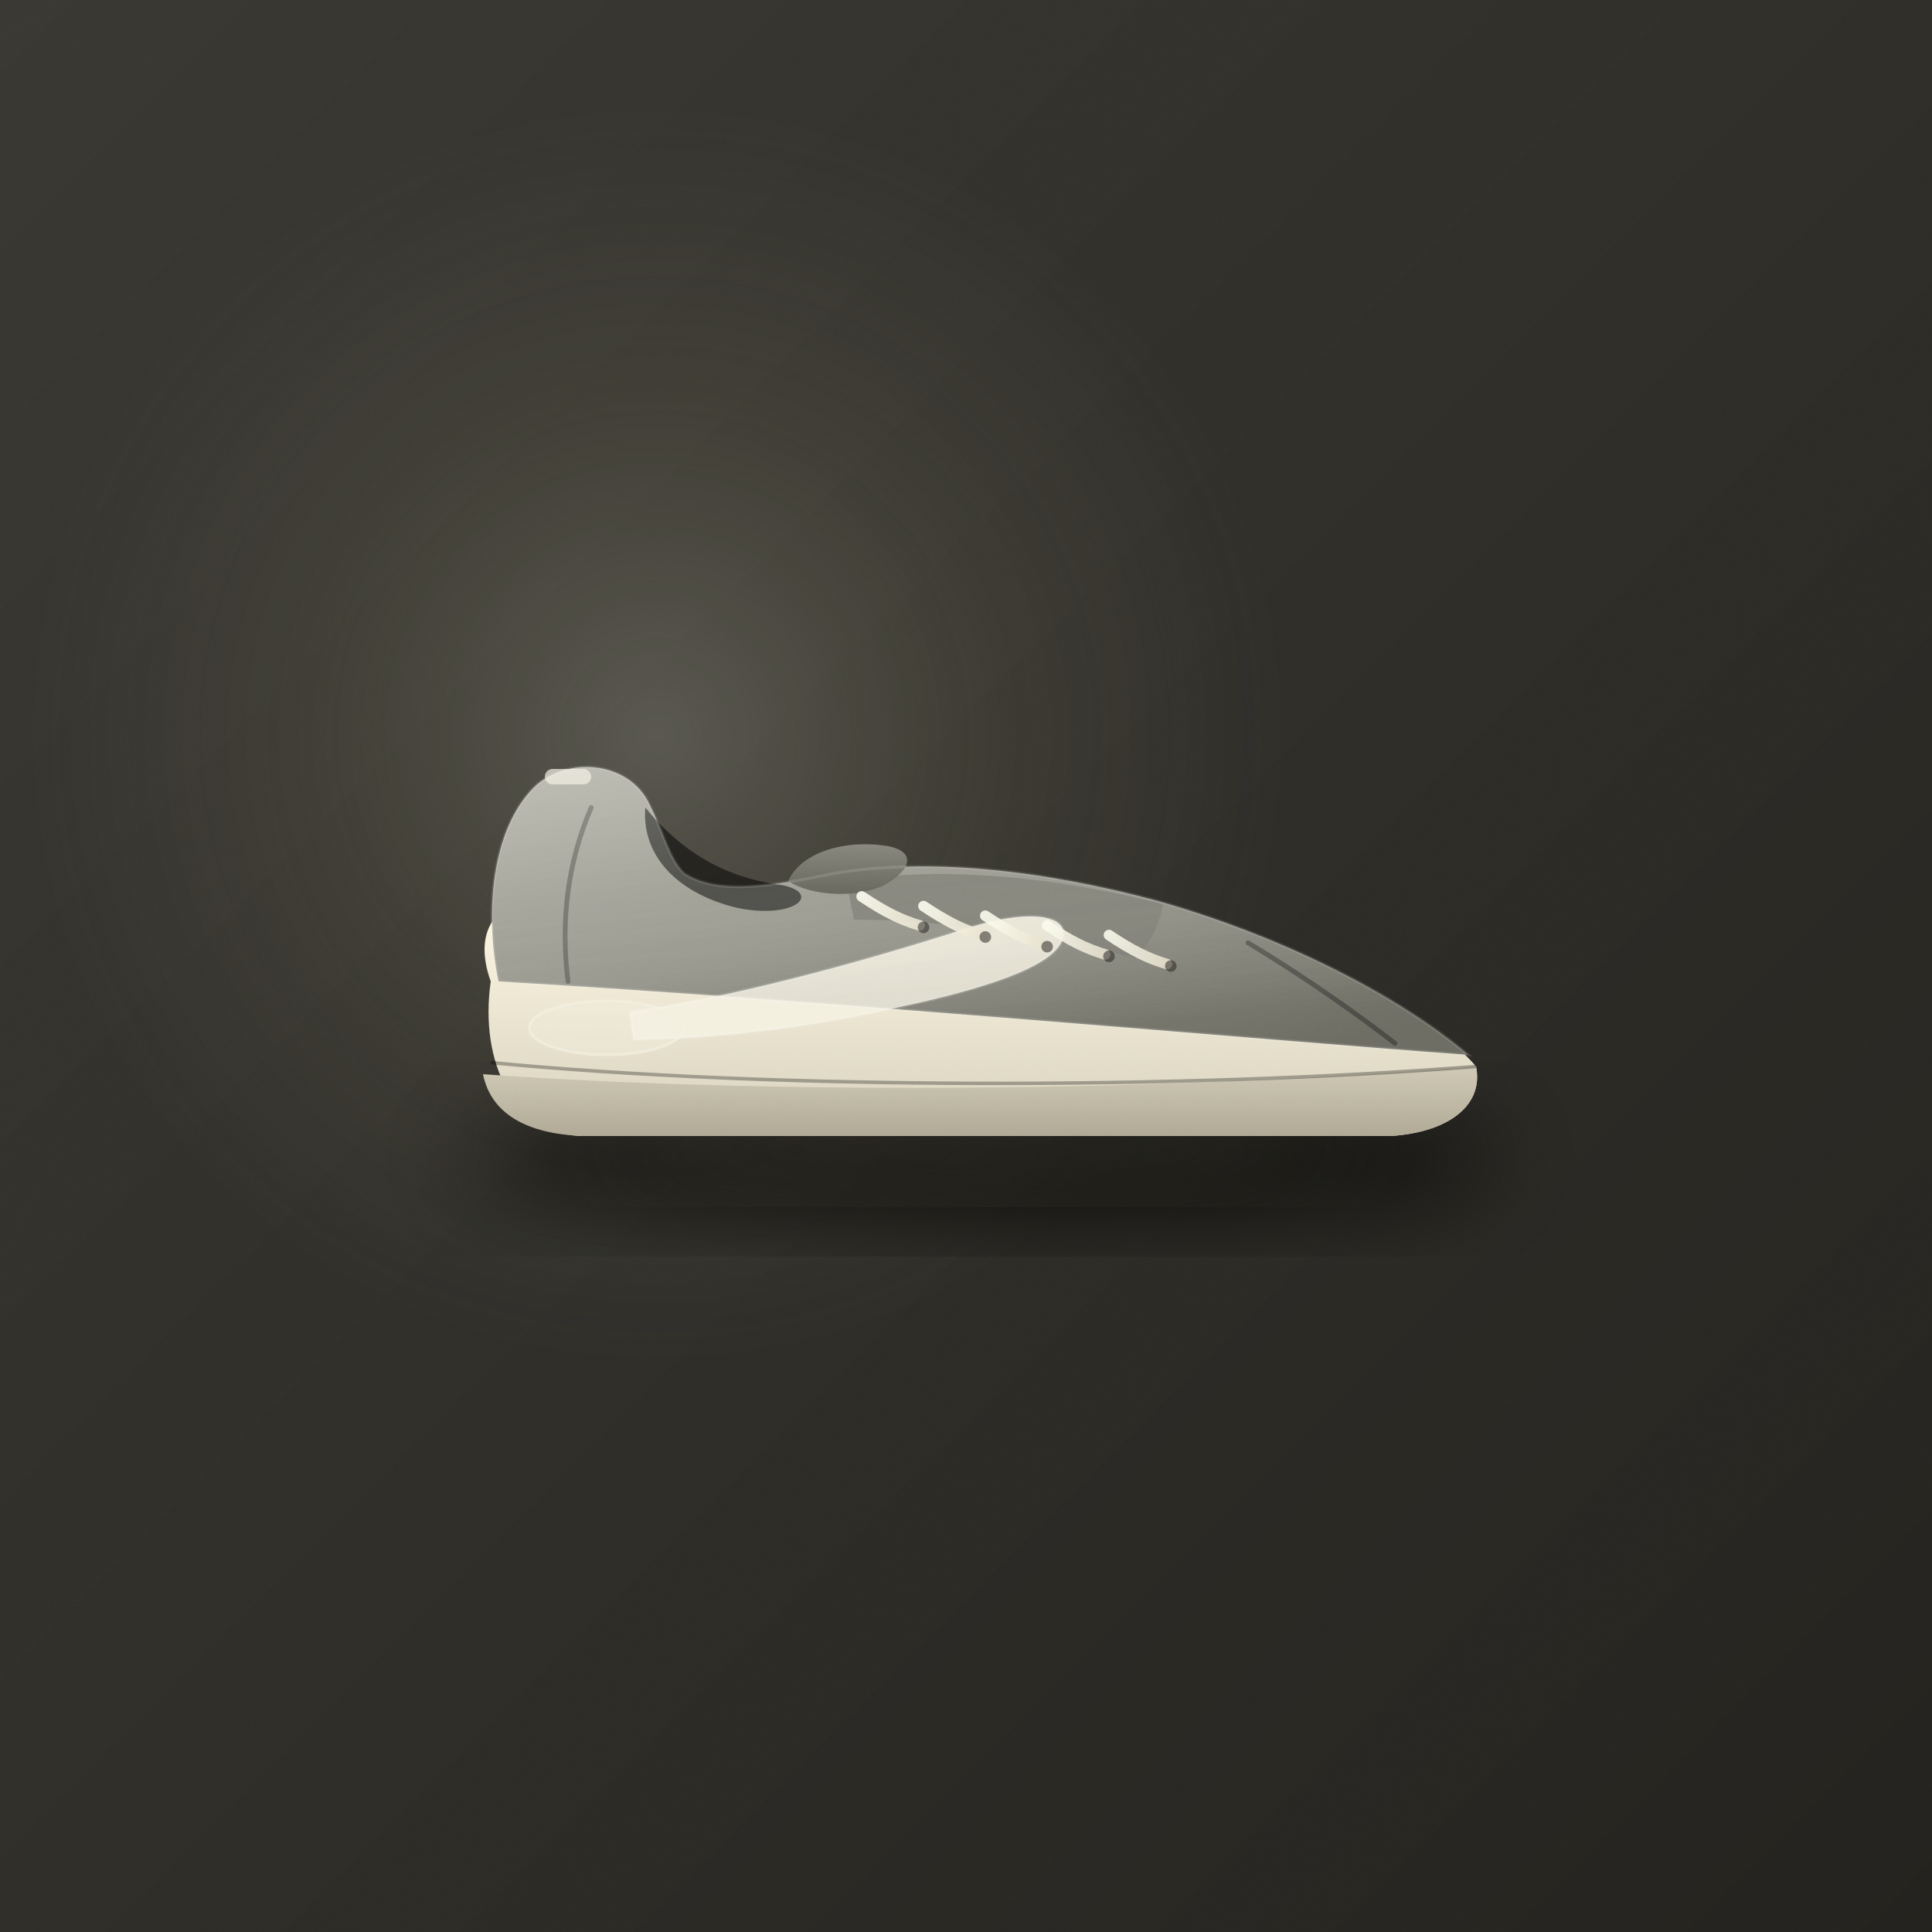
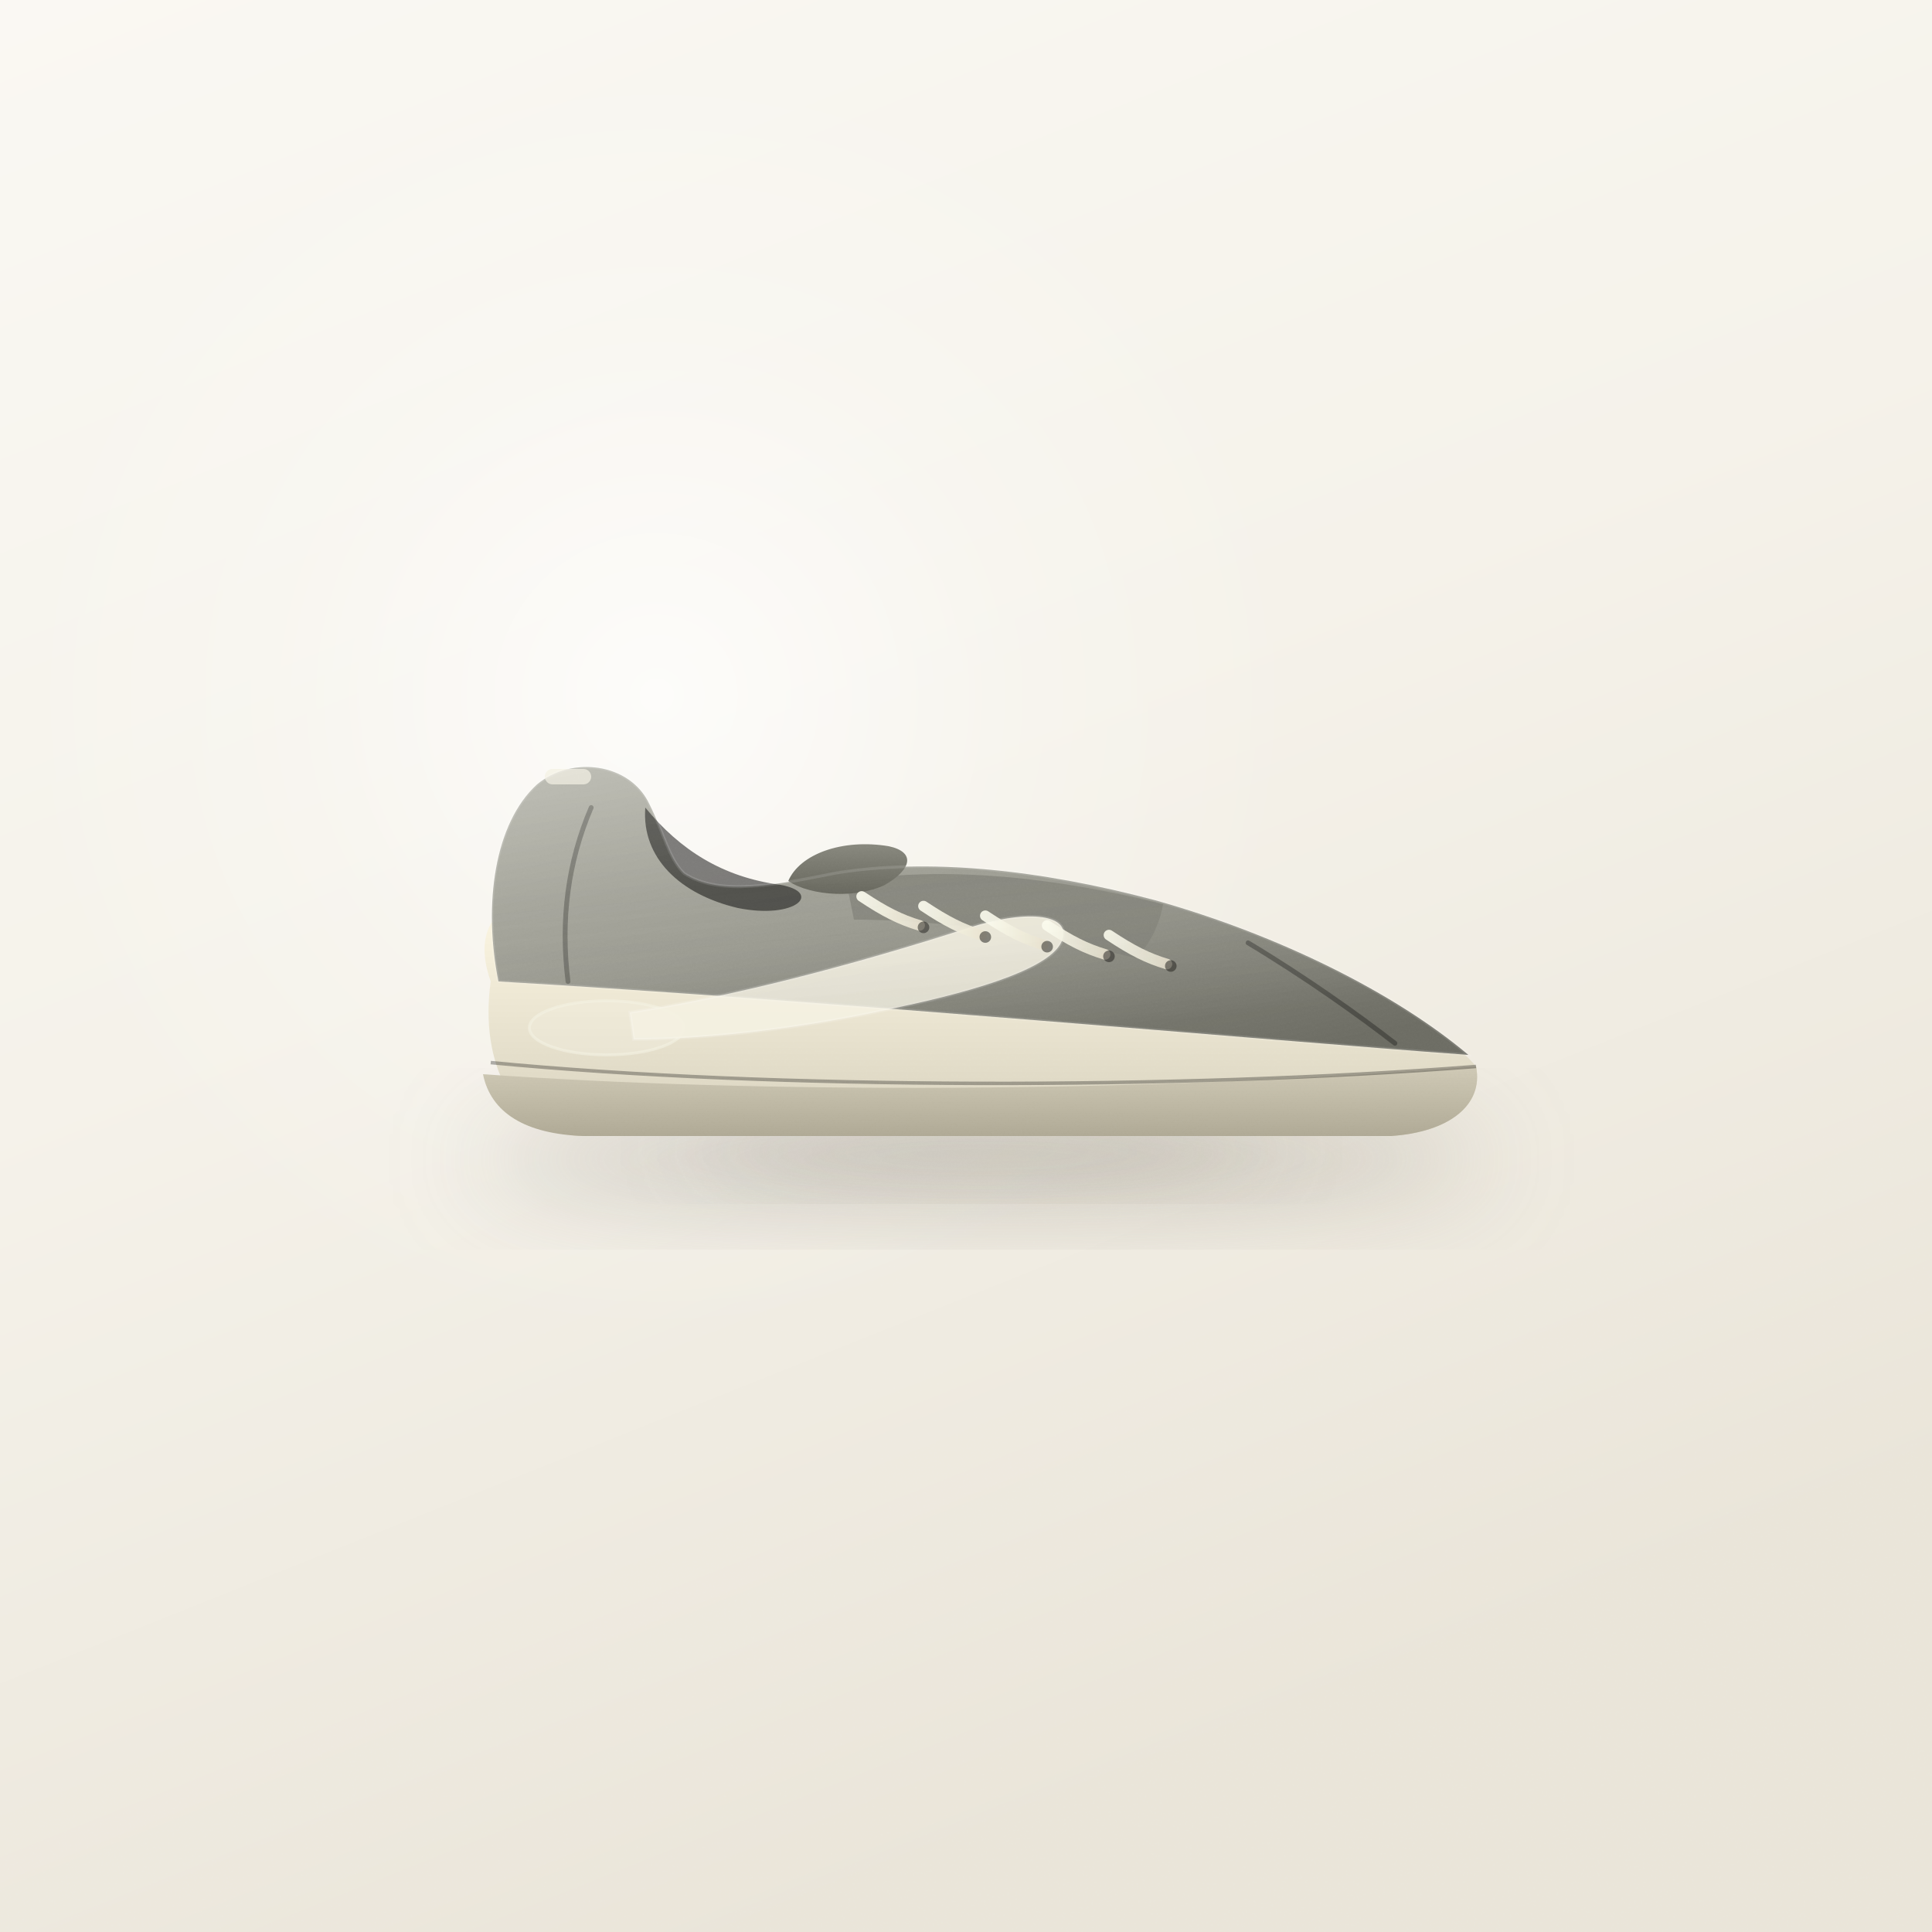
<svg xmlns="http://www.w3.org/2000/svg" viewBox="0 0 1000 1000" width="1000" height="1000" role="img">
  <defs>
-     <linearGradient id="bg" x1="0" y1="0" x2="1" y2="1">
-       <stop offset="0" stop-color="#3a3934" />
-       <stop offset="0.55" stop-color="#2e2d28" />
-       <stop offset="1" stop-color="#24231f" />
+     <linearGradient id="bg" x1="0" y1="0" x2="0.4" y2="1">
+       <stop offset="0" stop-color="#faf8f3" />
+       <stop offset="0.5" stop-color="#f5f2ea" />
+       <stop offset="1" stop-color="#eae5d9" />
    </linearGradient>
    <radialGradient id="bloom">
-       <stop offset="0" stop-color="#f7f4e0" stop-opacity="0.2" />
-       <stop offset="0.55" stop-color="#c9be93" stop-opacity="0.08" />
-       <stop offset="1" stop-color="#c9be93" stop-opacity="0" />
+       <stop offset="0" stop-color="#ffffff" stop-opacity="0.75" />
+       <stop offset="0.55" stop-color="#ffffff" stop-opacity="0.2" />
+       <stop offset="1" stop-color="#ffffff" stop-opacity="0" />
    </radialGradient>
    <linearGradient id="upperGrad" x1="0.1" y1="0" x2="0.8" y2="1">
      <stop offset="0" stop-color="#b4b4aa" />
      <stop offset="0.5" stop-color="#9a9a90" />
      <stop offset="1" stop-color="#78786e" />
    </linearGradient>
    <linearGradient id="midGrad" x1="0" y1="0" x2="0" y2="1">
      <stop offset="0" stop-color="#fff9e5" />
      <stop offset="1" stop-color="#d7d1bd" />
    </linearGradient>
    <linearGradient id="soleGrad" x1="0" y1="0" x2="0" y2="1">
      <stop offset="0" stop-color="#cfc9b5" />
      <stop offset="1" stop-color="#afa995" />
    </linearGradient>
    <linearGradient id="collarGrad" x1="0" y1="0" x2="0" y2="1">
      <stop offset="0" stop-color="#88887e" />
      <stop offset="1" stop-color="#66665c" />
    </linearGradient>
    <linearGradient id="lace" x1="0" y1="0" x2="1" y2="0">
      <stop offset="0" stop-color="#fffff1" />
      <stop offset="1" stop-color="#ede7d3" />
    </linearGradient>
    <linearGradient id="sheen" x1="0" y1="0" x2="0.3" y2="1">
      <stop offset="0" stop-color="#ffffff" stop-opacity="0.22" />
      <stop offset="0.45" stop-color="#ffffff" stop-opacity="0.02" />
      <stop offset="1" stop-color="#000000" stop-opacity="0.18" />
    </linearGradient>
    <filter id="soft" x="-40%" y="-40%" width="180%" height="180%">
      <feGaussianBlur stdDeviation="26" />
    </filter>
    <filter id="grain">
      <feTurbulence type="fractalNoise" baseFrequency="0.9" numOctaves="3" seed="12" />
      <feColorMatrix type="saturate" values="0" />
    </filter>
  </defs>
  <rect width="1000" height="1000" fill="url(#bg)" />
-   <circle cx="340" cy="380" r="330" fill="url(#bloom)" />
-   <ellipse cx="508" cy="600" rx="270" ry="28" fill="#000" opacity="0.75" filter="url(#soft)" />
-   <ellipse cx="508" cy="594" rx="185" ry="17" fill="#c9be93" opacity="0.16" filter="url(#soft)" />
+   <circle cx="340" cy="360" r="340" fill="url(#bloom)" />
+   <ellipse cx="508" cy="600" rx="262" ry="26" fill="#8a8378" opacity="0.34" filter="url(#soft)" />
+   <ellipse cx="508" cy="596" rx="150" ry="15" fill="#6b6459" opacity="0.24" filter="url(#soft)" />
  <g transform="">
    <g transform="">
      <g transform="rotate(0 500 500)">
        <g transform="translate(150 250)">
          <path d="M104 258 C94 230, 108 214, 138 212 L470 242 C545 256, 596 280, 614 302 C618 322, 600 336, 570 338 L150 338 C116 336, 98 300, 104 258 Z" fill="url(#midGrad)" />
          <ellipse cx="164" cy="282" rx="40" ry="14" fill="#f4f1e2" opacity="0.35" />
          <ellipse cx="164" cy="282" rx="40" ry="14" fill="none" stroke="#f4f1e2" stroke-opacity="0.6" stroke-width="1.5" />
          <path d="M100 306 C104 326, 122 337, 152 338 L570 338 C600 336, 618 322, 614 302 C440 316, 240 316, 100 306 Z" fill="url(#soleGrad)" />
          <path d="M104 300 C250 314, 460 314, 614 302" fill="none" stroke="#000" stroke-opacity="0.3" stroke-width="1.8" />
          <path d="M108 258 C100 218, 106 176, 128 156 C146 141, 176 145, 186 166 C194 182, 196 194, 204 202 C222 214, 252 208, 282 202 C330 194, 388 200, 448 216 C512 234, 572 264, 610 296 C500 288, 280 268, 108 258 Z" fill="url(#upperGrad)" />
          <path d="M288 206 C340 198, 396 204, 452 218 C450 230, 444 240, 438 246 C384 232, 330 226, 292 226 Z" fill="#84847a" opacity="0.85" />
          <path d="M176 274 C228 266, 290 250, 352 230 C384 220, 404 224, 400 236 C396 250, 360 262, 312 272 C258 284, 208 288, 178 288 Z" fill="#f4f1e2" opacity="0.92" />
          <path d="M176 274 C228 266, 290 250, 352 230 C384 220, 404 224, 400 236 C396 250, 360 262, 312 272 C258 284, 208 288, 178 288 Z" fill="none" stroke="#fff" stroke-opacity="0.16" stroke-width="1.5" />
          <path d="M496 238 C526 256, 554 276, 572 290" fill="none" stroke="#000" stroke-opacity="0.3" stroke-width="2.5" stroke-linecap="round" />
          <path d="M156 168 C144 196, 140 226, 144 258" fill="none" stroke="#000" stroke-opacity="0.26" stroke-width="2.5" stroke-linecap="round" />
          <path d="M258 206 C264 192, 286 184, 310 188 C324 191, 322 200, 308 208 C294 215, 270 214, 258 206 Z" fill="url(#collarGrad)" />
          <path d="M184 168 C202 190, 224 204, 254 208 C276 212, 262 226, 232 220 C202 213, 182 194, 184 168 Z" fill="#000" fill-opacity="0.5" />
          <path d="M296 214 C308 222, 316 226, 326 229" stroke="url(#lace)" stroke-width="5.5" stroke-linecap="round" fill="none" opacity="0.9" />
          <circle cx="328" cy="230" r="3" fill="#24231f" opacity="0.55" />
          <path d="M328 219 C340 227, 348 231, 358 234" stroke="url(#lace)" stroke-width="5.5" stroke-linecap="round" fill="none" opacity="0.9" />
          <circle cx="360" cy="235" r="3" fill="#24231f" opacity="0.55" />
          <path d="M360 224 C372 232, 380 236, 390 239" stroke="url(#lace)" stroke-width="5.5" stroke-linecap="round" fill="none" opacity="0.9" />
          <circle cx="392" cy="240" r="3" fill="#24231f" opacity="0.55" />
          <path d="M392 229 C404 237, 412 241, 422 244" stroke="url(#lace)" stroke-width="5.5" stroke-linecap="round" fill="none" opacity="0.9" />
          <circle cx="424" cy="245" r="3" fill="#24231f" opacity="0.55" />
          <path d="M424 234 C436 242, 444 246, 454 249" stroke="url(#lace)" stroke-width="5.5" stroke-linecap="round" fill="none" opacity="0.9" />
          <circle cx="456" cy="250" r="3" fill="#24231f" opacity="0.55" />
          <rect x="132" y="148" width="24" height="8" rx="4" fill="#f4f1e2" opacity="0.7" />
          <path d="M108 258 C100 218, 106 176, 128 156 C146 141, 176 145, 186 166 C194 182, 196 194, 204 202 C222 214, 252 208, 282 202 C330 194, 388 200, 448 216 C512 234, 572 264, 610 296 C500 288, 280 268, 108 258 Z" fill="url(#sheen)" opacity="0.5" />
          <path d="M108 258 C100 218, 106 176, 128 156 C146 141, 176 145, 186 166 C194 182, 196 194, 204 202 C222 214, 252 208, 282 202 C330 194, 388 200, 448 216 C512 234, 572 264, 610 296 C500 288, 280 268, 108 258 Z" fill="none" stroke="#fff" stroke-opacity="0.12" stroke-width="1.5" />
        </g>
      </g>
    </g>
  </g>
  <rect width="1000" height="1000" filter="url(#grain)" opacity="0.045" style="mix-blend-mode:overlay" />
</svg>
